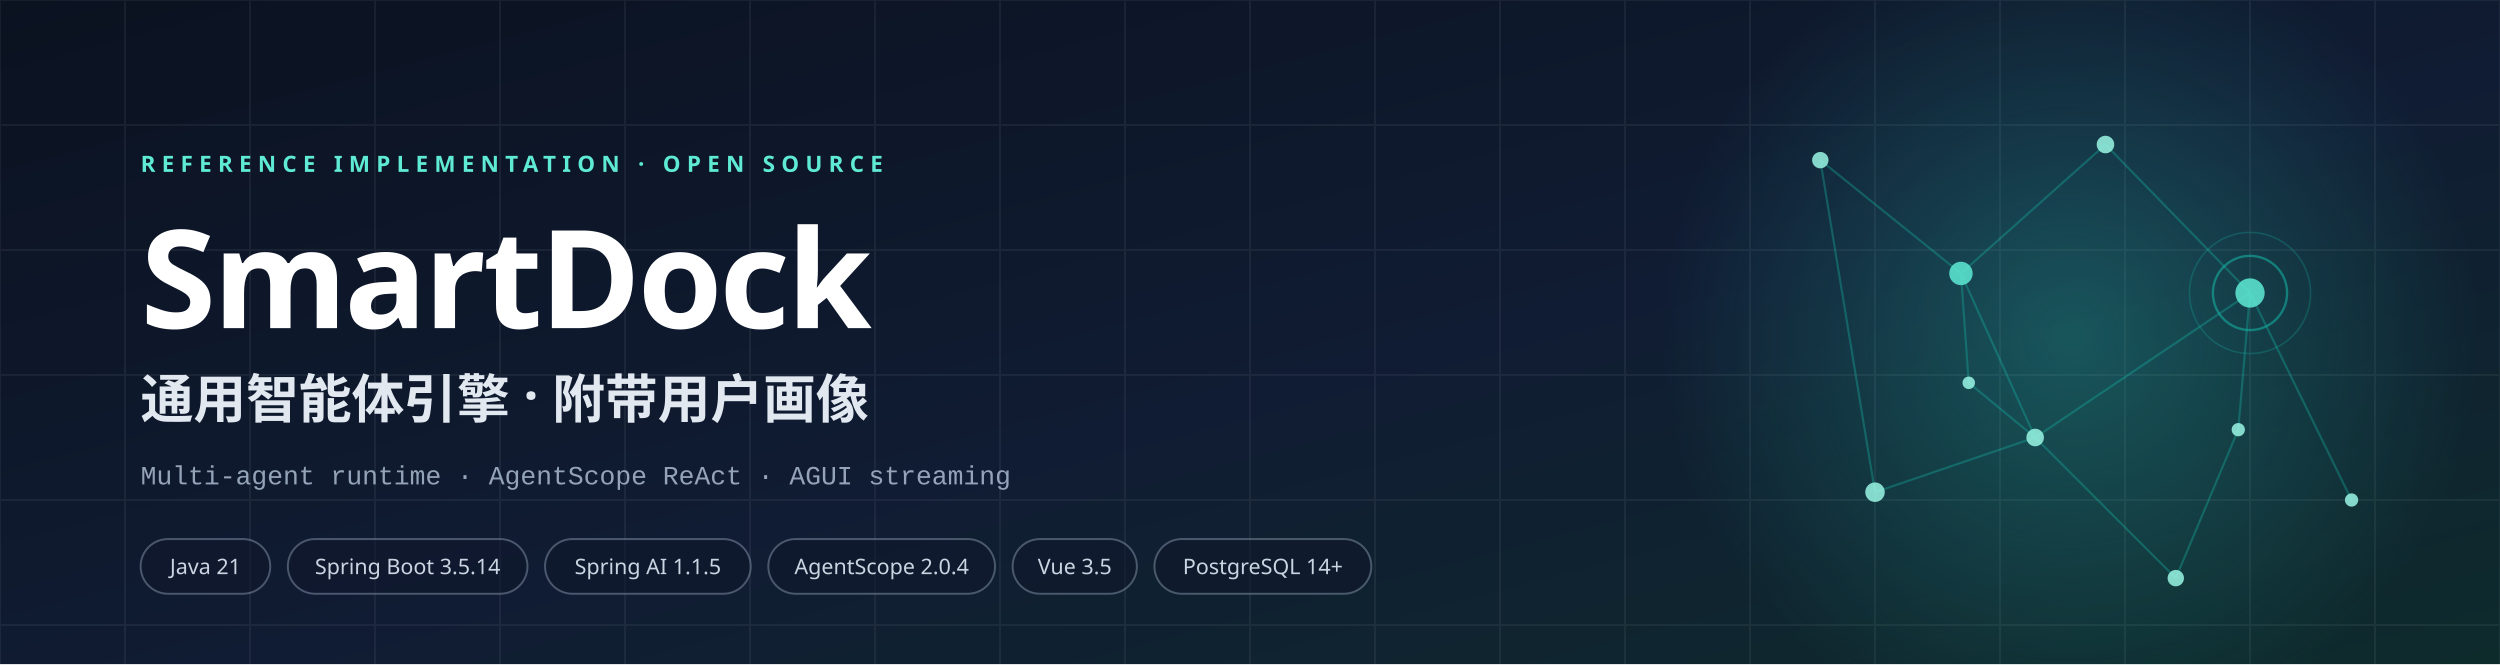
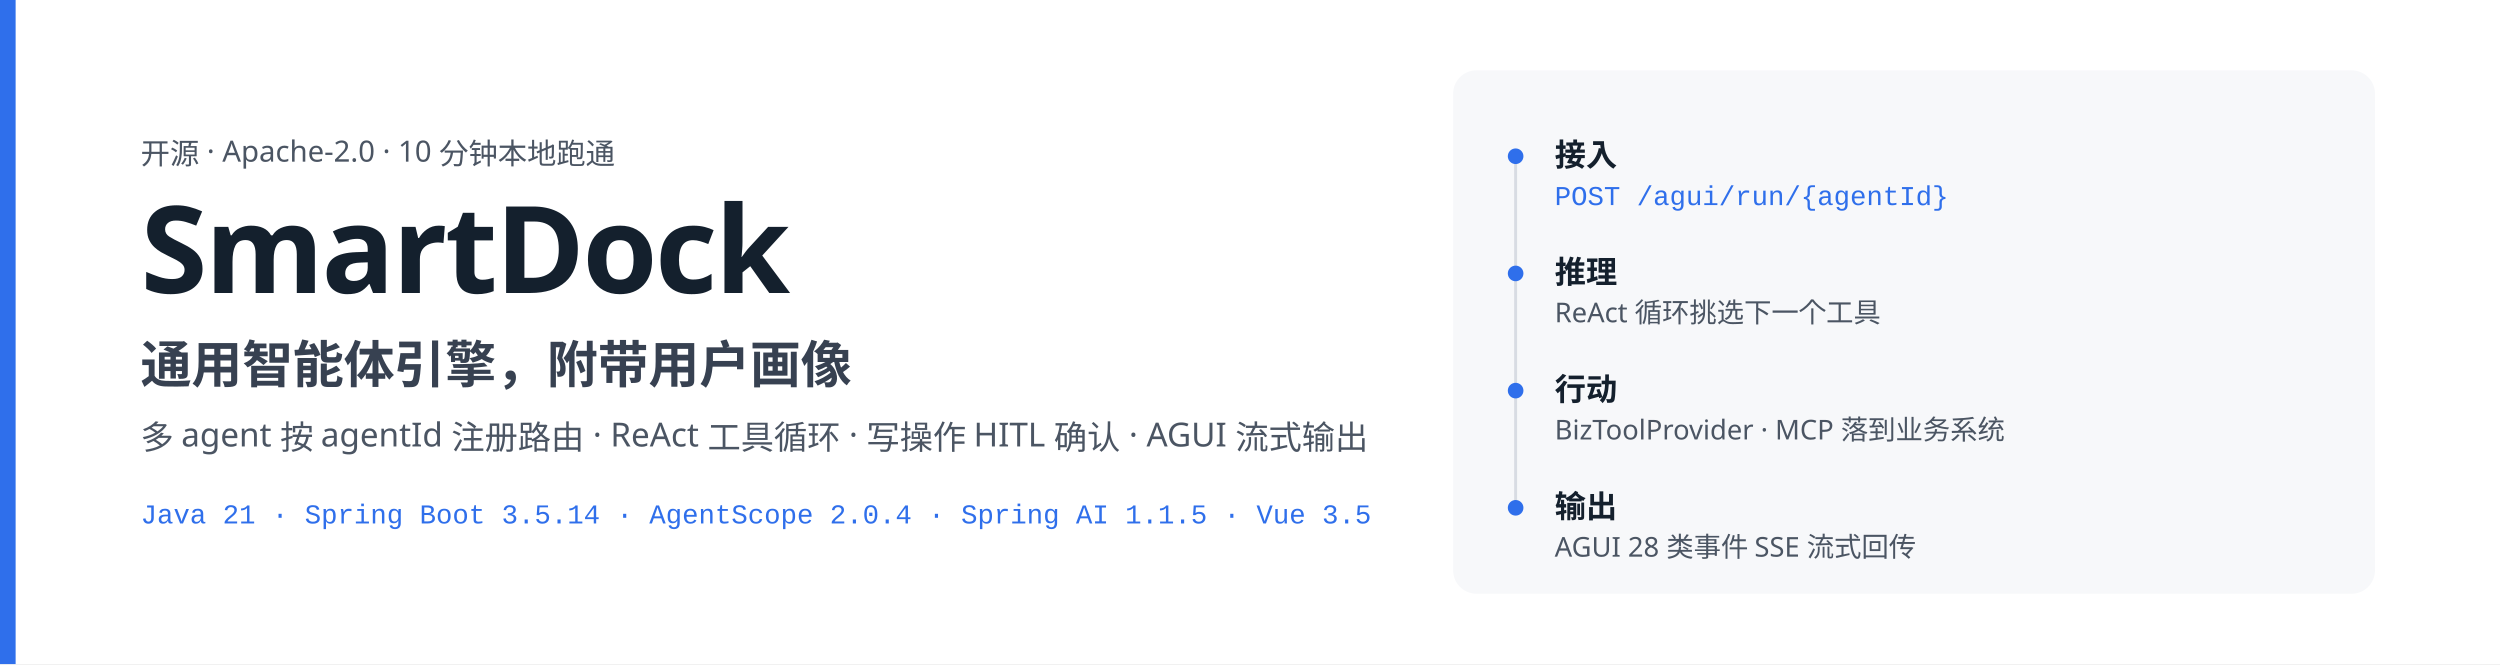
- <svg xmlns="http://www.w3.org/2000/svg" width="1280" height="340" viewBox="0 0 1280 340" role="img" aria-label="SmartDock — 通用智能体引擎 · 附带用户画像">
-   <defs>
-     <marker id="ar-94a3b8" viewBox="0 0 10 10" refX="8.6" refY="5" markerWidth="7.5" markerHeight="7.5" orient="auto-start-reverse">
-       <path d="M 0 0 L 10 5 L 0 10 z" fill="#94a3b8" />
-     </marker>
-     <marker id="ar-64748b" viewBox="0 0 10 10" refX="8.6" refY="5" markerWidth="7.5" markerHeight="7.5" orient="auto-start-reverse">
-       <path d="M 0 0 L 10 5 L 0 10 z" fill="#64748b" />
-     </marker>
-     <marker id="ar-475569" viewBox="0 0 10 10" refX="8.6" refY="5" markerWidth="7.5" markerHeight="7.5" orient="auto-start-reverse">
-       <path d="M 0 0 L 10 5 L 0 10 z" fill="#475569" />
-     </marker>
-     <marker id="ar-0f766e" viewBox="0 0 10 10" refX="8.6" refY="5" markerWidth="7.5" markerHeight="7.5" orient="auto-start-reverse">
-       <path d="M 0 0 L 10 5 L 0 10 z" fill="#0f766e" />
-     </marker>
-     <marker id="ar-0d9488" viewBox="0 0 10 10" refX="8.6" refY="5" markerWidth="7.5" markerHeight="7.5" orient="auto-start-reverse">
-       <path d="M 0 0 L 10 5 L 0 10 z" fill="#0d9488" />
-     </marker>
-     <marker id="ar-d97706" viewBox="0 0 10 10" refX="8.6" refY="5" markerWidth="7.5" markerHeight="7.5" orient="auto-start-reverse">
-       <path d="M 0 0 L 10 5 L 0 10 z" fill="#d97706" />
-     </marker>
-     <marker id="ar-b45309" viewBox="0 0 10 10" refX="8.6" refY="5" markerWidth="7.5" markerHeight="7.5" orient="auto-start-reverse">
-       <path d="M 0 0 L 10 5 L 0 10 z" fill="#b45309" />
-     </marker>
-     <marker id="ar-1d4ed8" viewBox="0 0 10 10" refX="8.6" refY="5" markerWidth="7.5" markerHeight="7.5" orient="auto-start-reverse">
-       <path d="M 0 0 L 10 5 L 0 10 z" fill="#1d4ed8" />
-     </marker>
-     <marker id="ar-2563eb" viewBox="0 0 10 10" refX="8.6" refY="5" markerWidth="7.5" markerHeight="7.5" orient="auto-start-reverse">
-       <path d="M 0 0 L 10 5 L 0 10 z" fill="#2563eb" />
-     </marker>
-     <marker id="ar-6d28d9" viewBox="0 0 10 10" refX="8.6" refY="5" markerWidth="7.5" markerHeight="7.5" orient="auto-start-reverse">
-       <path d="M 0 0 L 10 5 L 0 10 z" fill="#6d28d9" />
-     </marker>
-     <marker id="ar-15803d" viewBox="0 0 10 10" refX="8.6" refY="5" markerWidth="7.5" markerHeight="7.5" orient="auto-start-reverse">
-       <path d="M 0 0 L 10 5 L 0 10 z" fill="#15803d" />
-     </marker>
-     <marker id="ar-cbd5e1" viewBox="0 0 10 10" refX="8.6" refY="5" markerWidth="7.5" markerHeight="7.5" orient="auto-start-reverse">
-       <path d="M 0 0 L 10 5 L 0 10 z" fill="#cbd5e1" />
-     </marker>
-     <marker id="ar-b91c1c" viewBox="0 0 10 10" refX="8.6" refY="5" markerWidth="7.5" markerHeight="7.5" orient="auto-start-reverse">
-       <path d="M 0 0 L 10 5 L 0 10 z" fill="#b91c1c" />
-     </marker>
-     <pattern id="dots" width="24" height="24" patternUnits="userSpaceOnUse">
-       <circle cx="1.2" cy="1.2" r="0.95" fill="#cbd5e1" opacity="0.5" />
-     </pattern>
-     <filter id="soft" x="-12%" y="-12%" width="130%" height="135%">
-       <feDropShadow dx="0" dy="2.5" stdDeviation="3.2" flood-color="#0f172a" flood-opacity="0.09" />
-     </filter>
-   </defs>
-   <rect x="0" y="0" width="1280" height="340" rx="0" fill="#ffffff" stroke="none" stroke-width="1.2" />
-   <defs>
-     <linearGradient id="bgg" x1="0" y1="0" x2="1" y2="1">
-       <stop offset="0" stop-color="#0b1220" />
-       <stop offset="0.55" stop-color="#101c33" />
-       <stop offset="1" stop-color="#0e2b2c" />
-     </linearGradient>
-     <radialGradient id="glow" cx="0.5" cy="0.5" r="0.5">
-       <stop offset="0" stop-color="#2dd4bf" stop-opacity="0.30" />
-       <stop offset="1" stop-color="#2dd4bf" stop-opacity="0" />
-     </radialGradient>
-   </defs>
-   <rect x="0" y="0" width="1280" height="340" rx="0" fill="url(#bgg)" stroke="none" stroke-width="1.2" />
-   <g opacity="0.055" stroke="#ffffff" stroke-width="1">
-     <line x1="0" y1="0" x2="0" y2="340" />
-     <line x1="64" y1="0" x2="64" y2="340" />
-     <line x1="128" y1="0" x2="128" y2="340" />
-     <line x1="192" y1="0" x2="192" y2="340" />
-     <line x1="256" y1="0" x2="256" y2="340" />
-     <line x1="320" y1="0" x2="320" y2="340" />
-     <line x1="384" y1="0" x2="384" y2="340" />
-     <line x1="448" y1="0" x2="448" y2="340" />
-     <line x1="512" y1="0" x2="512" y2="340" />
-     <line x1="576" y1="0" x2="576" y2="340" />
-     <line x1="640" y1="0" x2="640" y2="340" />
-     <line x1="704" y1="0" x2="704" y2="340" />
-     <line x1="768" y1="0" x2="768" y2="340" />
-     <line x1="832" y1="0" x2="832" y2="340" />
-     <line x1="896" y1="0" x2="896" y2="340" />
-     <line x1="960" y1="0" x2="960" y2="340" />
-     <line x1="1024" y1="0" x2="1024" y2="340" />
-     <line x1="1088" y1="0" x2="1088" y2="340" />
-     <line x1="1152" y1="0" x2="1152" y2="340" />
-     <line x1="1216" y1="0" x2="1216" y2="340" />
-     <line x1="1280" y1="0" x2="1280" y2="340" />
-     <line x1="0" y1="0" x2="1280" y2="0" />
-     <line x1="0" y1="64" x2="1280" y2="64" />
-     <line x1="0" y1="128" x2="1280" y2="128" />
-     <line x1="0" y1="192" x2="1280" y2="192" />
-     <line x1="0" y1="256" x2="1280" y2="256" />
-     <line x1="0" y1="320" x2="1280" y2="320" />
-   </g>
-   <circle cx="1060" cy="172" r="210" fill="url(#glow)" />
-   <g opacity="0.34">
-     <line x1="932" y1="82" x2="1004" y2="140" stroke="#14b8a6" stroke-width="1.1" />
-     <line x1="1004" y1="140" x2="1078" y2="74" stroke="#14b8a6" stroke-width="1.1" />
-     <line x1="1004" y1="140" x2="1008" y2="196" stroke="#14b8a6" stroke-width="1.1" />
-     <line x1="1078" y1="74" x2="1152" y2="150" stroke="#14b8a6" stroke-width="1.1" />
-     <line x1="1152" y1="150" x2="1146" y2="220" stroke="#14b8a6" stroke-width="1.1" />
-     <line x1="1008" y1="196" x2="1042" y2="224" stroke="#14b8a6" stroke-width="1.1" />
-     <line x1="1042" y1="224" x2="960" y2="252" stroke="#14b8a6" stroke-width="1.1" />
-     <line x1="1042" y1="224" x2="1114" y2="296" stroke="#14b8a6" stroke-width="1.1" />
-     <line x1="960" y1="252" x2="932" y2="82" stroke="#14b8a6" stroke-width="1.1" />
-     <line x1="1152" y1="150" x2="1204" y2="256" stroke="#14b8a6" stroke-width="1.1" />
-     <line x1="1004" y1="140" x2="1042" y2="224" stroke="#14b8a6" stroke-width="1.1" />
-     <line x1="1152" y1="150" x2="1042" y2="224" stroke="#14b8a6" stroke-width="1.1" />
-     <line x1="1146" y1="220" x2="1114" y2="296" stroke="#14b8a6" stroke-width="1.1" />
-   </g>
-   <circle cx="932" cy="82" r="4.2" fill="#99f6e4" opacity="0.85" />
-   <circle cx="1004" cy="140" r="6.0" fill="#5eead4" opacity="0.85" />
-   <circle cx="1078" cy="74" r="4.5" fill="#99f6e4" opacity="0.85" />
-   <circle cx="1152" cy="150" r="7.5" fill="#5eead4" opacity="0.85" />
-   <circle cx="1042" cy="224" r="4.5" fill="#99f6e4" opacity="0.85" />
-   <circle cx="960" cy="252" r="5.0" fill="#99f6e4" opacity="0.85" />
-   <circle cx="1204" cy="256" r="3.4" fill="#99f6e4" opacity="0.85" />
-   <circle cx="1114" cy="296" r="4.2" fill="#99f6e4" opacity="0.85" />
-   <circle cx="1008" cy="196" r="3.2" fill="#99f6e4" opacity="0.85" />
-   <circle cx="1146" cy="220" r="3.4" fill="#99f6e4" opacity="0.85" />
-   <circle cx="1152" cy="150" r="19" fill="none" stroke="#14b8a6" stroke-width="1.2" opacity="0.55" />
-   <circle cx="1152" cy="150" r="31" fill="none" stroke="#14b8a6" stroke-width="0.8" opacity="0.25" />
-   <text x="72" y="88" font-family="'Noto Sans SC','Source Han Sans SC','PingFang SC','Microsoft YaHei','Hiragino Sans GB',sans-serif" font-size="11.5" fill="#5eead4" font-weight="600" text-anchor="start" letter-spacing="3.2">REFERENCE IMPLEMENTATION · OPEN SOURCE</text>
-   <text x="72" y="168" font-family="'Noto Sans SC','Source Han Sans SC','PingFang SC','Microsoft YaHei','Hiragino Sans GB',sans-serif" font-size="70" fill="#ffffff" font-weight="800" text-anchor="start" letter-spacing="-1.5">SmartDock</text>
-   <text x="72" y="214" font-family="'Noto Sans SC','Source Han Sans SC','PingFang SC','Microsoft YaHei','Hiragino Sans GB',sans-serif" font-size="27" fill="#e2e8f0" font-weight="600" text-anchor="start">通用智能体引擎 · 附带用户画像</text>
-   <text x="72" y="248" font-family="'JetBrains Mono','SFMono-Regular',Consolas,'Liberation Mono','Courier New',monospace" font-size="13.5" fill="#94a3b8" font-weight="400" text-anchor="start">Multi-agent runtime  ·  AgentScope ReAct  ·  AGUI streaming</text>
-   <rect x="72" y="276" width="66.37" height="28" rx="14.0" fill="rgba(15,23,42,0.55)" stroke="rgba(148,163,184,0.45)" stroke-width="1.0" />
-   <text x="105.185" y="293.96" font-family="'Noto Sans SC','Source Han Sans SC','PingFang SC','Microsoft YaHei','Hiragino Sans GB',sans-serif" font-size="11" fill="#cbd5e1" font-weight="500" text-anchor="middle">Java 21</text>
-   <rect x="147.37" y="276" width="122.69" height="28" rx="14.0" fill="rgba(15,23,42,0.55)" stroke="rgba(148,163,184,0.45)" stroke-width="1.0" />
-   <text x="208.715" y="293.96" font-family="'Noto Sans SC','Source Han Sans SC','PingFang SC','Microsoft YaHei','Hiragino Sans GB',sans-serif" font-size="11" fill="#cbd5e1" font-weight="500" text-anchor="middle">Spring Boot 3.5.14</text>
-   <rect x="279.06" y="276" width="105.31" height="28" rx="14.0" fill="rgba(15,23,42,0.55)" stroke="rgba(148,163,184,0.45)" stroke-width="1.0" />
-   <text x="331.715" y="293.96" font-family="'Noto Sans SC','Source Han Sans SC','PingFang SC','Microsoft YaHei','Hiragino Sans GB',sans-serif" font-size="11" fill="#cbd5e1" font-weight="500" text-anchor="middle">Spring AI 1.1.5</text>
-   <rect x="393.37" y="276" width="116.09" height="28" rx="14.0" fill="rgba(15,23,42,0.55)" stroke="rgba(148,163,184,0.45)" stroke-width="1.0" />
-   <text x="451.415" y="293.96" font-family="'Noto Sans SC','Source Han Sans SC','PingFang SC','Microsoft YaHei','Hiragino Sans GB',sans-serif" font-size="11" fill="#cbd5e1" font-weight="500" text-anchor="middle">AgentScope 2.0.4</text>
-   <rect x="518.46" y="276" width="63.62" height="28" rx="14.0" fill="rgba(15,23,42,0.55)" stroke="rgba(148,163,184,0.45)" stroke-width="1.0" />
-   <text x="550.27" y="293.96" font-family="'Noto Sans SC','Source Han Sans SC','PingFang SC','Microsoft YaHei','Hiragino Sans GB',sans-serif" font-size="11" fill="#cbd5e1" font-weight="500" text-anchor="middle">Vue 3.5</text>
-   <rect x="591.08" y="276" width="111.03" height="28" rx="14.0" fill="rgba(15,23,42,0.55)" stroke="rgba(148,163,184,0.45)" stroke-width="1.0" />
-   <text x="646.595" y="293.96" font-family="'Noto Sans SC','Source Han Sans SC','PingFang SC','Microsoft YaHei','Hiragino Sans GB',sans-serif" font-size="11" fill="#cbd5e1" font-weight="500" text-anchor="middle">PostgreSQL 14+</text>
+ <svg xmlns="http://www.w3.org/2000/svg" width="1280" height="340" viewBox="0 0 1280 340" role="img" aria-label="SmartDock — 通用智能体引擎，附带用户画像">
+   <rect width="1280" height="340" fill="#ffffff" />
+   <rect x="0" y="0" width="8" height="340" fill="#2f6feb" />
+   <text x="72" y="84" font-family="'IBM Plex Sans','MiSans','HarmonyOS Sans SC','PingFang SC','Noto Sans SC','Microsoft YaHei',sans-serif" font-size="15" fill="#4b5563">开源 · Apache-2.0 · 10 分钟本地跑通</text>
+   <text x="72" y="150" font-family="'IBM Plex Sans','MiSans','HarmonyOS Sans SC','PingFang SC','Noto Sans SC','Microsoft YaHei',sans-serif" font-size="62" font-weight="800" fill="#14202d" letter-spacing="-1.2">SmartDock</text>
+   <text x="72" y="196" font-family="'IBM Plex Sans','MiSans','HarmonyOS Sans SC','PingFang SC','Noto Sans SC','Microsoft YaHei',sans-serif" font-size="26" font-weight="600" fill="#374151">通用智能体引擎，附带用户画像</text>
+   <text x="72" y="230" font-family="'IBM Plex Sans','MiSans','HarmonyOS Sans SC','PingFang SC','Noto Sans SC','Microsoft YaHei',sans-serif" font-size="17" fill="#4b5563">多 agent 按 agentId 注册路由 · ReAct 工具循环 · 写操作 HITL 确认 · AGUI 流式输出</text>
+   <text x="72" y="268" font-family="'JetBrains Mono','SFMono-Regular',Consolas,'Liberation Mono',monospace" font-size="14" fill="#2f6feb">Java 21 · Spring Boot 3.5.14 · AgentScope 2.0.4 · Spring AI 1.1.5 · Vue 3.5</text>
+   <rect x="744" y="36" width="472" height="268" rx="12" fill="#f7f8fa" />
+   <line x1="776" y1="80" x2="776" y2="260" stroke="#d8dce3" stroke-width="1.5" />
+   <circle cx="776" cy="80" r="4" fill="#2f6feb" />
+   <circle cx="776" cy="140" r="4" fill="#2f6feb" />
+   <circle cx="776" cy="200" r="4" fill="#2f6feb" />
+   <circle cx="776" cy="260" r="4" fill="#2f6feb" />
+   <text x="796" y="85" font-family="'IBM Plex Sans','MiSans','HarmonyOS Sans SC','PingFang SC','Noto Sans SC','Microsoft YaHei',sans-serif" font-size="16" font-weight="600" fill="#14202d">接入</text>
+   <text x="796" y="105" font-family="'JetBrains Mono','SFMono-Regular',Consolas,'Liberation Mono',monospace" font-size="14" fill="#2f6feb">POST /agui/run/{agentId}</text>
+   <text x="796" y="145" font-family="'IBM Plex Sans','MiSans','HarmonyOS Sans SC','PingFang SC','Noto Sans SC','Microsoft YaHei',sans-serif" font-size="16" font-weight="600" fill="#14202d">推理</text>
+   <text x="796" y="165" font-family="'IBM Plex Sans','MiSans','HarmonyOS Sans SC','PingFang SC','Noto Sans SC','Microsoft YaHei',sans-serif" font-size="14" fill="#4b5563">ReAct 循环挑选下一个工具</text>
+   <text x="796" y="205" font-family="'IBM Plex Sans','MiSans','HarmonyOS Sans SC','PingFang SC','Noto Sans SC','Microsoft YaHei',sans-serif" font-size="16" font-weight="600" fill="#14202d">行动</text>
+   <text x="796" y="225" font-family="'IBM Plex Sans','MiSans','HarmonyOS Sans SC','PingFang SC','Noto Sans SC','Microsoft YaHei',sans-serif" font-size="14" fill="#4b5563">BizToolProvider · MCP 落到业务系统</text>
+   <text x="796" y="265" font-family="'IBM Plex Sans','MiSans','HarmonyOS Sans SC','PingFang SC','Noto Sans SC','Microsoft YaHei',sans-serif" font-size="16" font-weight="600" fill="#14202d">输出</text>
+   <text x="796" y="285" font-family="'IBM Plex Sans','MiSans','HarmonyOS Sans SC','PingFang SC','Noto Sans SC','Microsoft YaHei',sans-serif" font-size="14" fill="#4b5563">AGUI 28 类事件 SSE 流式回传</text>
</svg>
